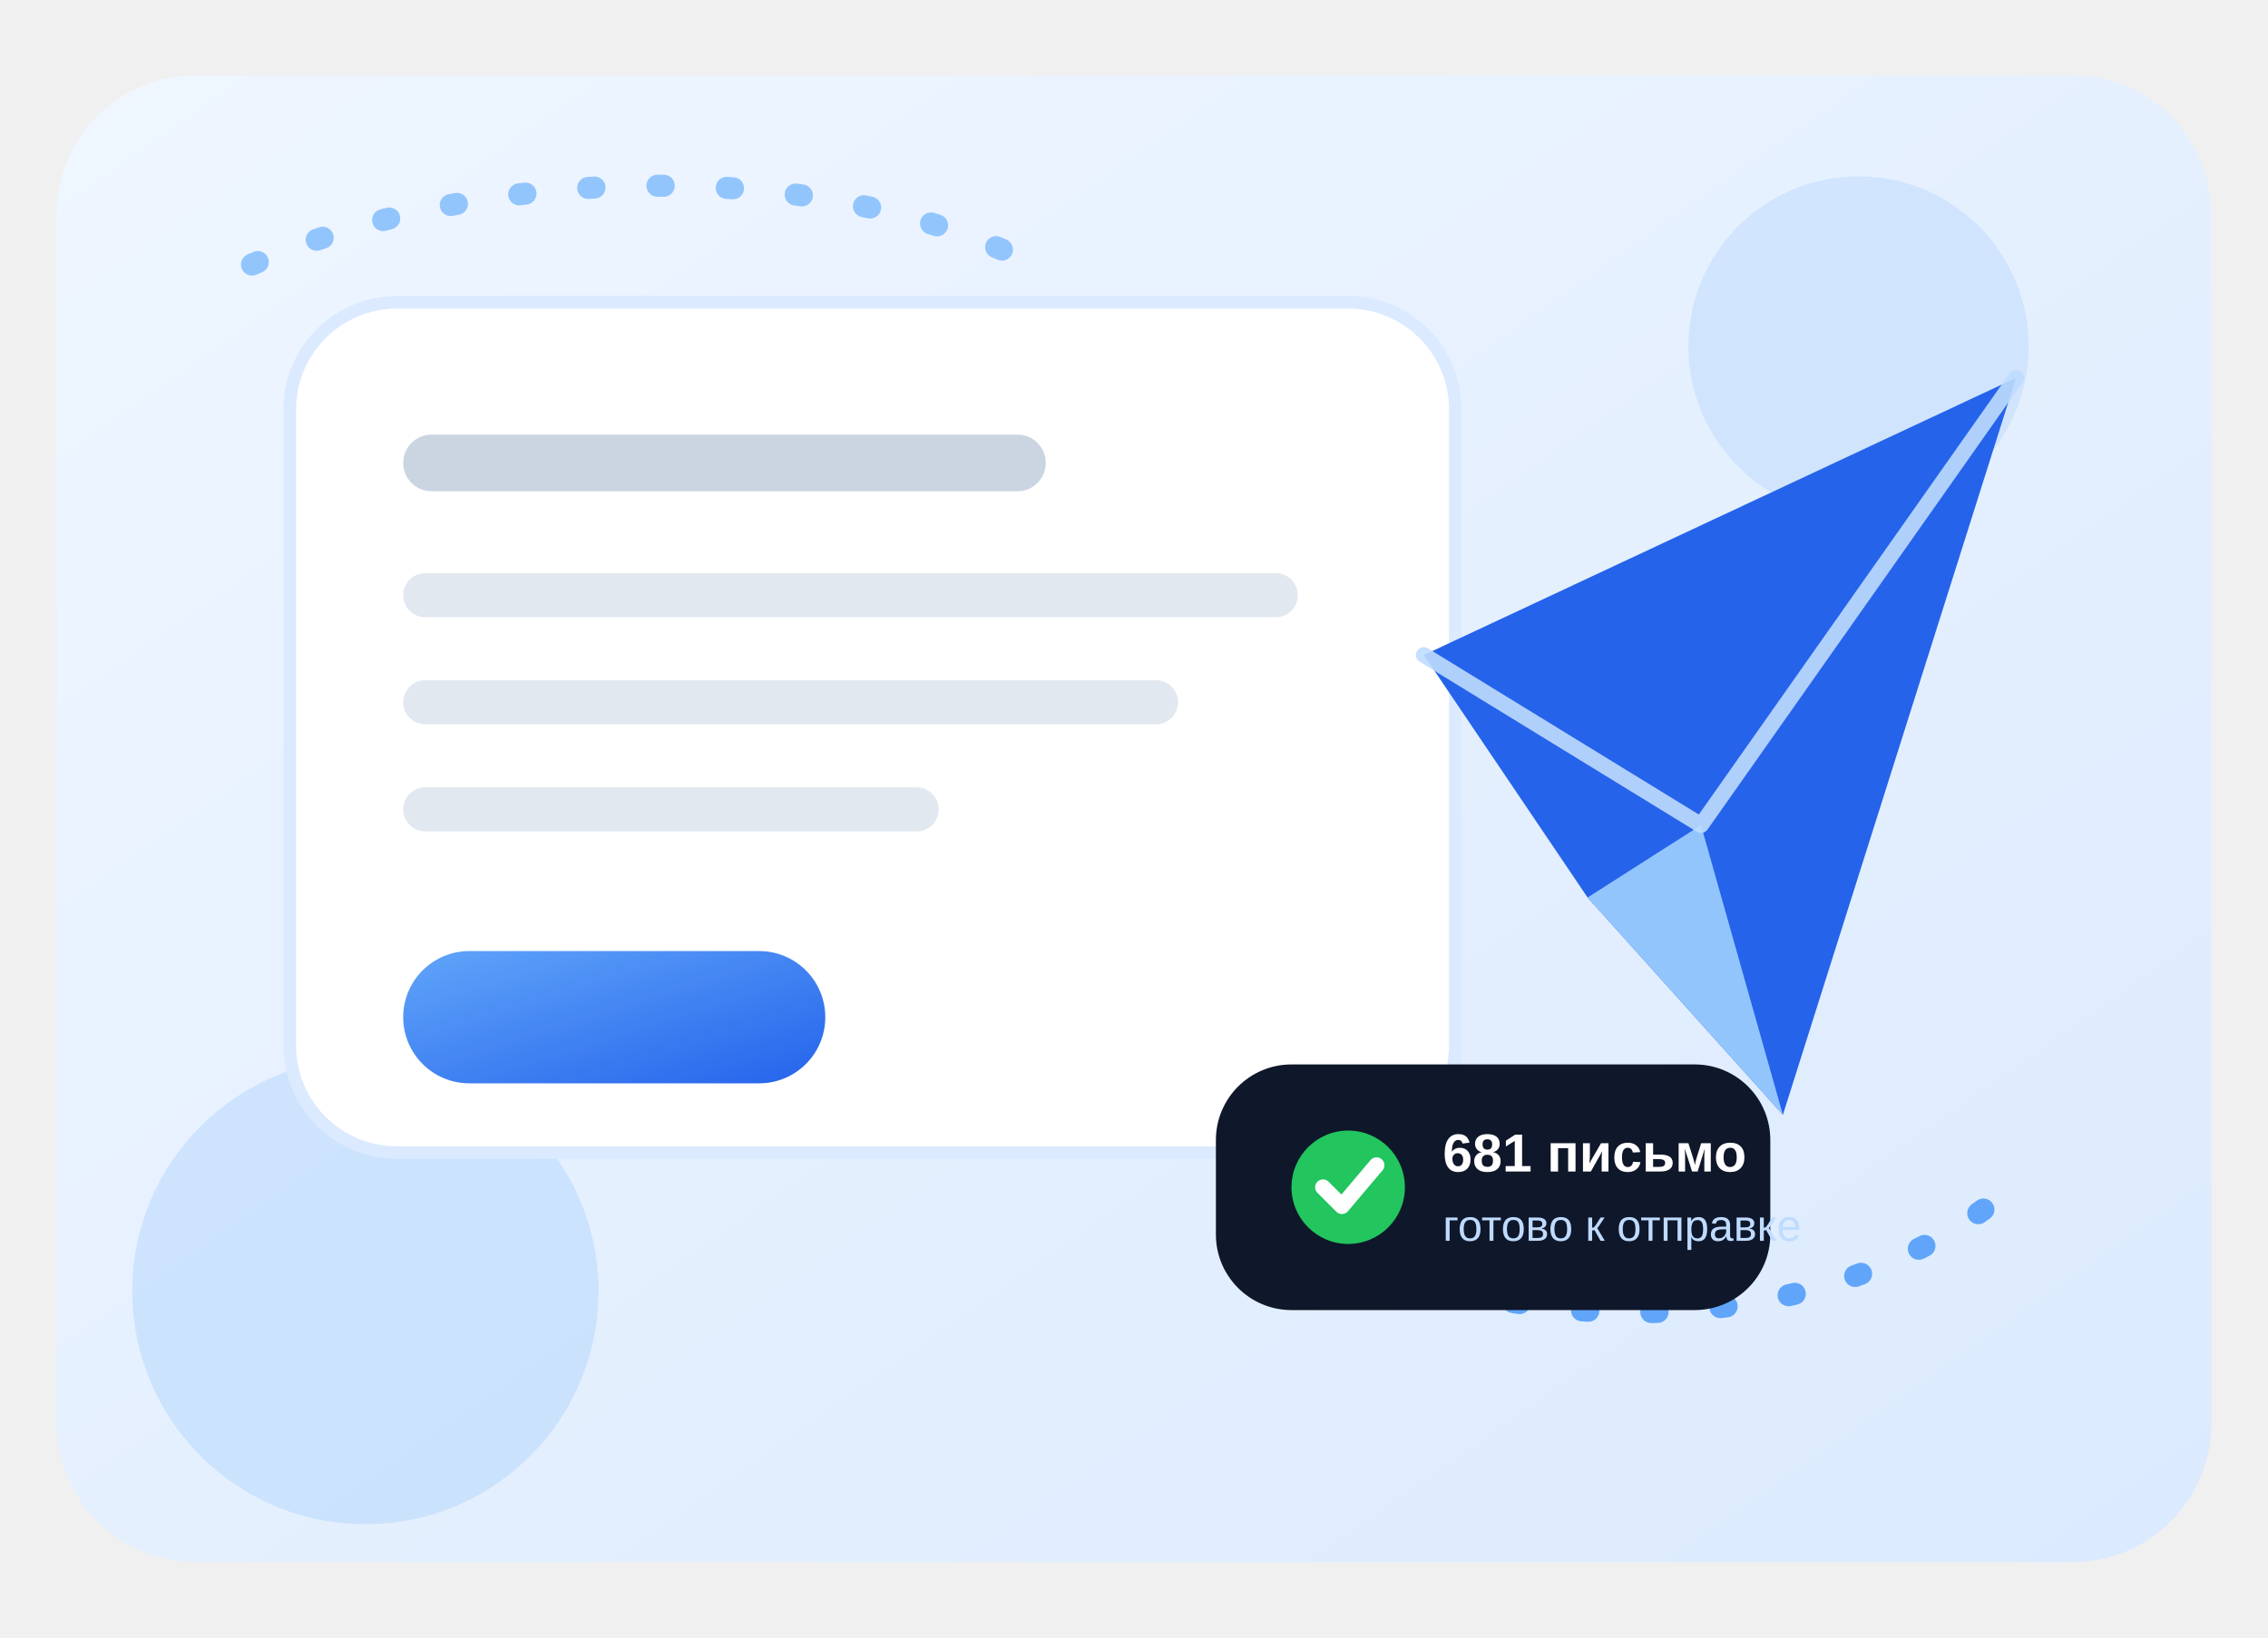
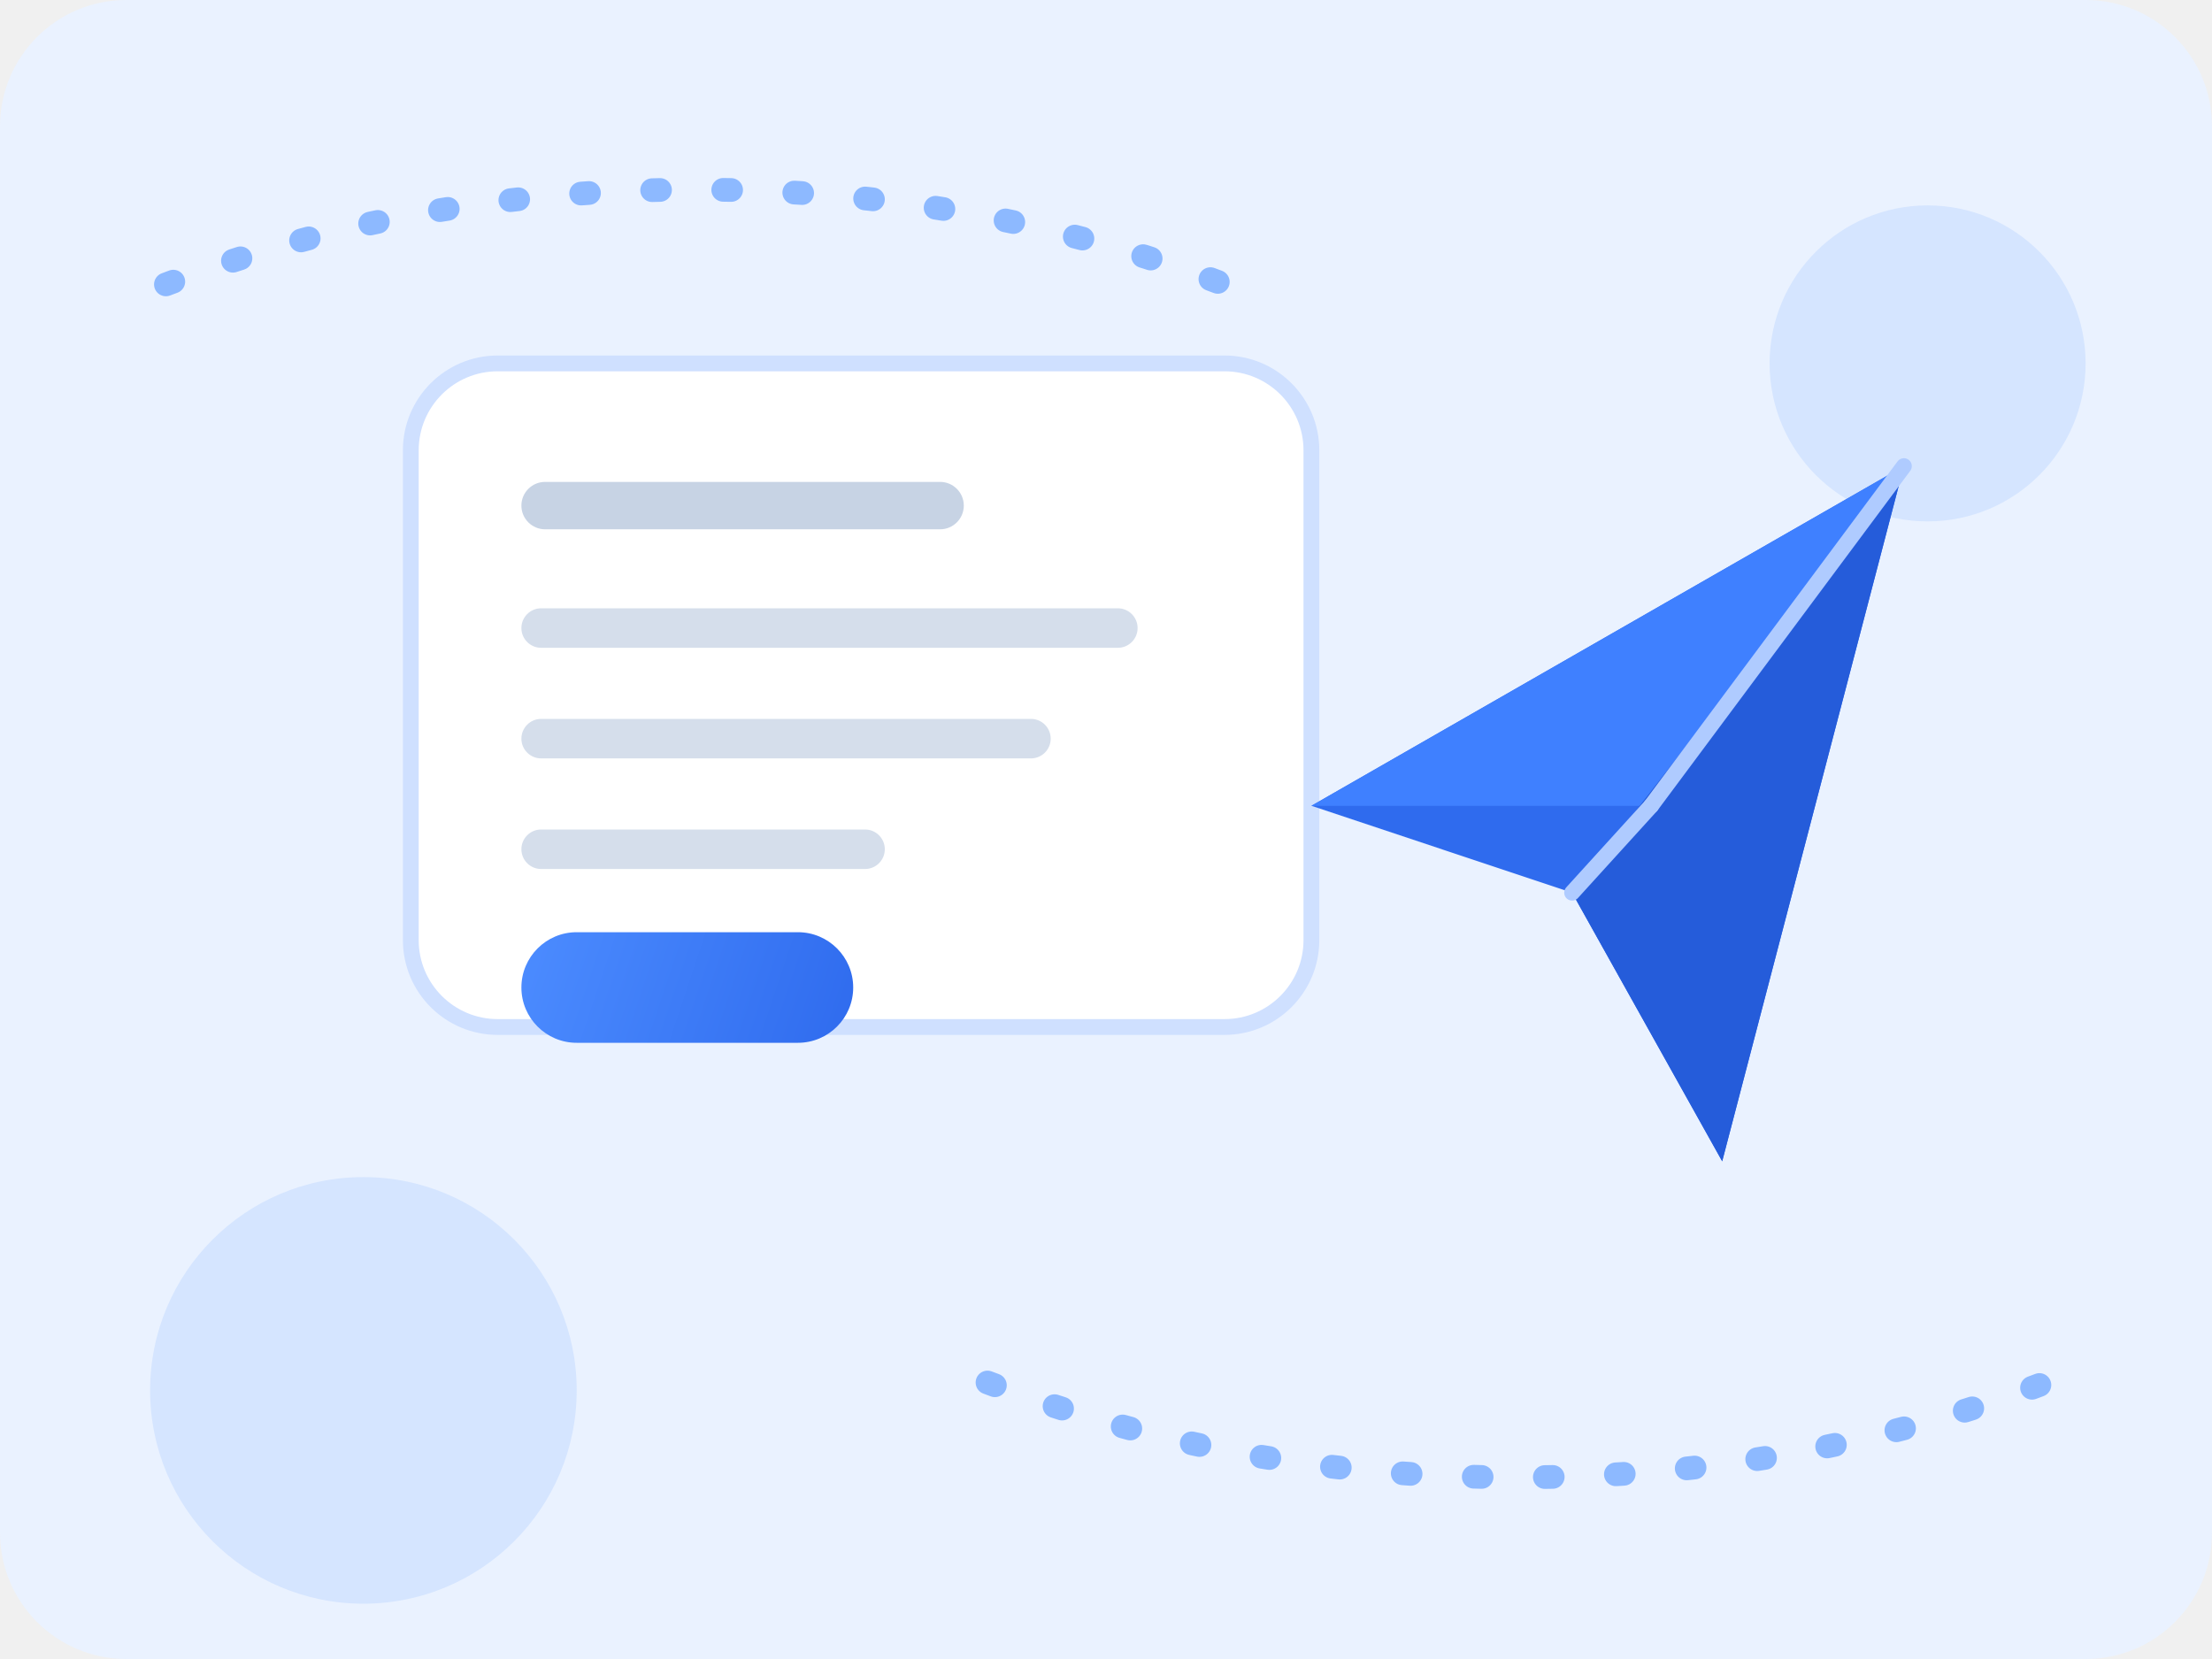
- <svg xmlns="http://www.w3.org/2000/svg" width="720" height="520" viewBox="0 0 720 520" role="img" aria-label="Иллюстрация отправки email-рассылки">
+ <svg xmlns="http://www.w3.org/2000/svg" viewBox="0 0 560 420" role="img" aria-label="Иллюстрация простой email-рассылки">
  <defs>
-     <linearGradient id="bg" x1="0" x2="1" y1="0" y2="1">
-       <stop offset="0" stop-color="#EFF6FF" />
-       <stop offset="1" stop-color="#DBEAFE" />
-     </linearGradient>
-     <linearGradient id="blue" x1="0" x2="1" y1="0" y2="1">
-       <stop offset="0" stop-color="#60A5FA" />
-       <stop offset="1" stop-color="#2563EB" />
+     <linearGradient id="btn" x1="132" y1="236" x2="216" y2="264" gradientUnits="userSpaceOnUse">
+       <stop stop-color="#4C8CFF" />
+       <stop offset="1" stop-color="#2F6BEE" />
    </linearGradient>
  </defs>
-   <rect x="18" y="24" width="684" height="472" rx="44" fill="url(#bg)" />
-   <circle cx="590" cy="110" r="54" fill="#BFDBFE" opacity=".55" />
-   <circle cx="116" cy="410" r="74" fill="#93C5FD" opacity=".32" />
-   <rect x="92" y="96" width="370" height="270" rx="34" fill="#ffffff" stroke="#DBEAFE" stroke-width="4" />
-   <rect x="128" y="138" width="204" height="18" rx="9" fill="#CBD5E1" />
-   <rect x="128" y="182" width="284" height="14" rx="7" fill="#E2E8F0" />
-   <rect x="128" y="216" width="246" height="14" rx="7" fill="#E2E8F0" />
-   <rect x="128" y="250" width="170" height="14" rx="7" fill="#E2E8F0" />
-   <rect x="128" y="302" width="134" height="42" rx="21" fill="url(#blue)" />
-   <path d="M452 208L640 120L566 354L504 285L452 208Z" fill="#2563EB" />
-   <path d="M504 285L566 354L540 262" fill="#93C5FD" />
-   <path d="M452 208L540 262L640 120" fill="none" stroke="#BFDBFE" stroke-width="5" stroke-linecap="round" stroke-linejoin="round" opacity=".9" />
-   <path d="M80 84C154 52 258 50 324 82" fill="none" stroke="#93C5FD" stroke-width="7" stroke-linecap="round" stroke-dasharray="2 20" />
-   <path d="M438 402C506 428 592 420 642 374" fill="none" stroke="#60A5FA" stroke-width="7" stroke-linecap="round" stroke-dasharray="2 20" />
-   <g transform="translate(386 338)">
-     <rect width="176" height="78" rx="24" fill="#0F172A" />
-     <circle cx="42" cy="39" r="18" fill="#22C55E" />
-     <path d="M34 39L40 45L51 32" fill="none" stroke="#fff" stroke-width="5" stroke-linecap="round" stroke-linejoin="round" />
-     <text x="72" y="34" fill="#ffffff" font-family="Arial, sans-serif" font-size="17" font-weight="700">681 письмо</text>
-     <text x="72" y="56" fill="#BFDBFE" font-family="Arial, sans-serif" font-size="14">готово к отправке</text>
+   <rect width="560" height="420" rx="32" fill="#EAF2FF" />
+   <circle cx="92" cy="352" r="54" fill="#D5E5FF" />
+   <circle cx="488" cy="92" r="40" fill="#D5E5FF" />
+   <path d="M42 72C84 56 128 48 176 48C224 48 268 56 310 72" fill="none" stroke="#8DB9FF" stroke-width="6" stroke-linecap="round" stroke-dasharray="2 16" />
+   <path d="M250 350C292 366 336 374 384 374C432 374 476 366 518 350" fill="none" stroke="#8DB9FF" stroke-width="6" stroke-linecap="round" stroke-dasharray="2 16" />
+   <rect x="104" y="92" width="228" height="168" rx="22" fill="white" stroke="#CFE0FF" stroke-width="4" />
+   <rect x="132" y="122" width="112" height="12" rx="6" fill="#C7D3E4" />
+   <rect x="132" y="154" width="156" height="10" rx="5" fill="#D5DEEB" />
+   <rect x="132" y="182" width="134" height="10" rx="5" fill="#D5DEEB" />
+   <rect x="132" y="210" width="92" height="10" rx="5" fill="#D5DEEB" />
+   <rect x="132" y="236" width="84" height="28" rx="14" fill="url(#btn)" />
+   <g transform="translate(332 118)">
+     <path d="M0 86L150 0L104 176L66 108L0 86Z" fill="#2F6BEE" />
+     <path d="M0 86L150 0L86 86H0Z" fill="#3F80FF" />
+     <path d="M66 108L150 0L104 176L66 108Z" fill="#255CDA" />
+     <path d="M66 108L86 86" stroke="#AFCBFF" stroke-width="4" stroke-linecap="round" />
+     <path d="M86 86L150 0" stroke="#AFCBFF" stroke-width="4" stroke-linecap="round" />
  </g>
</svg>
